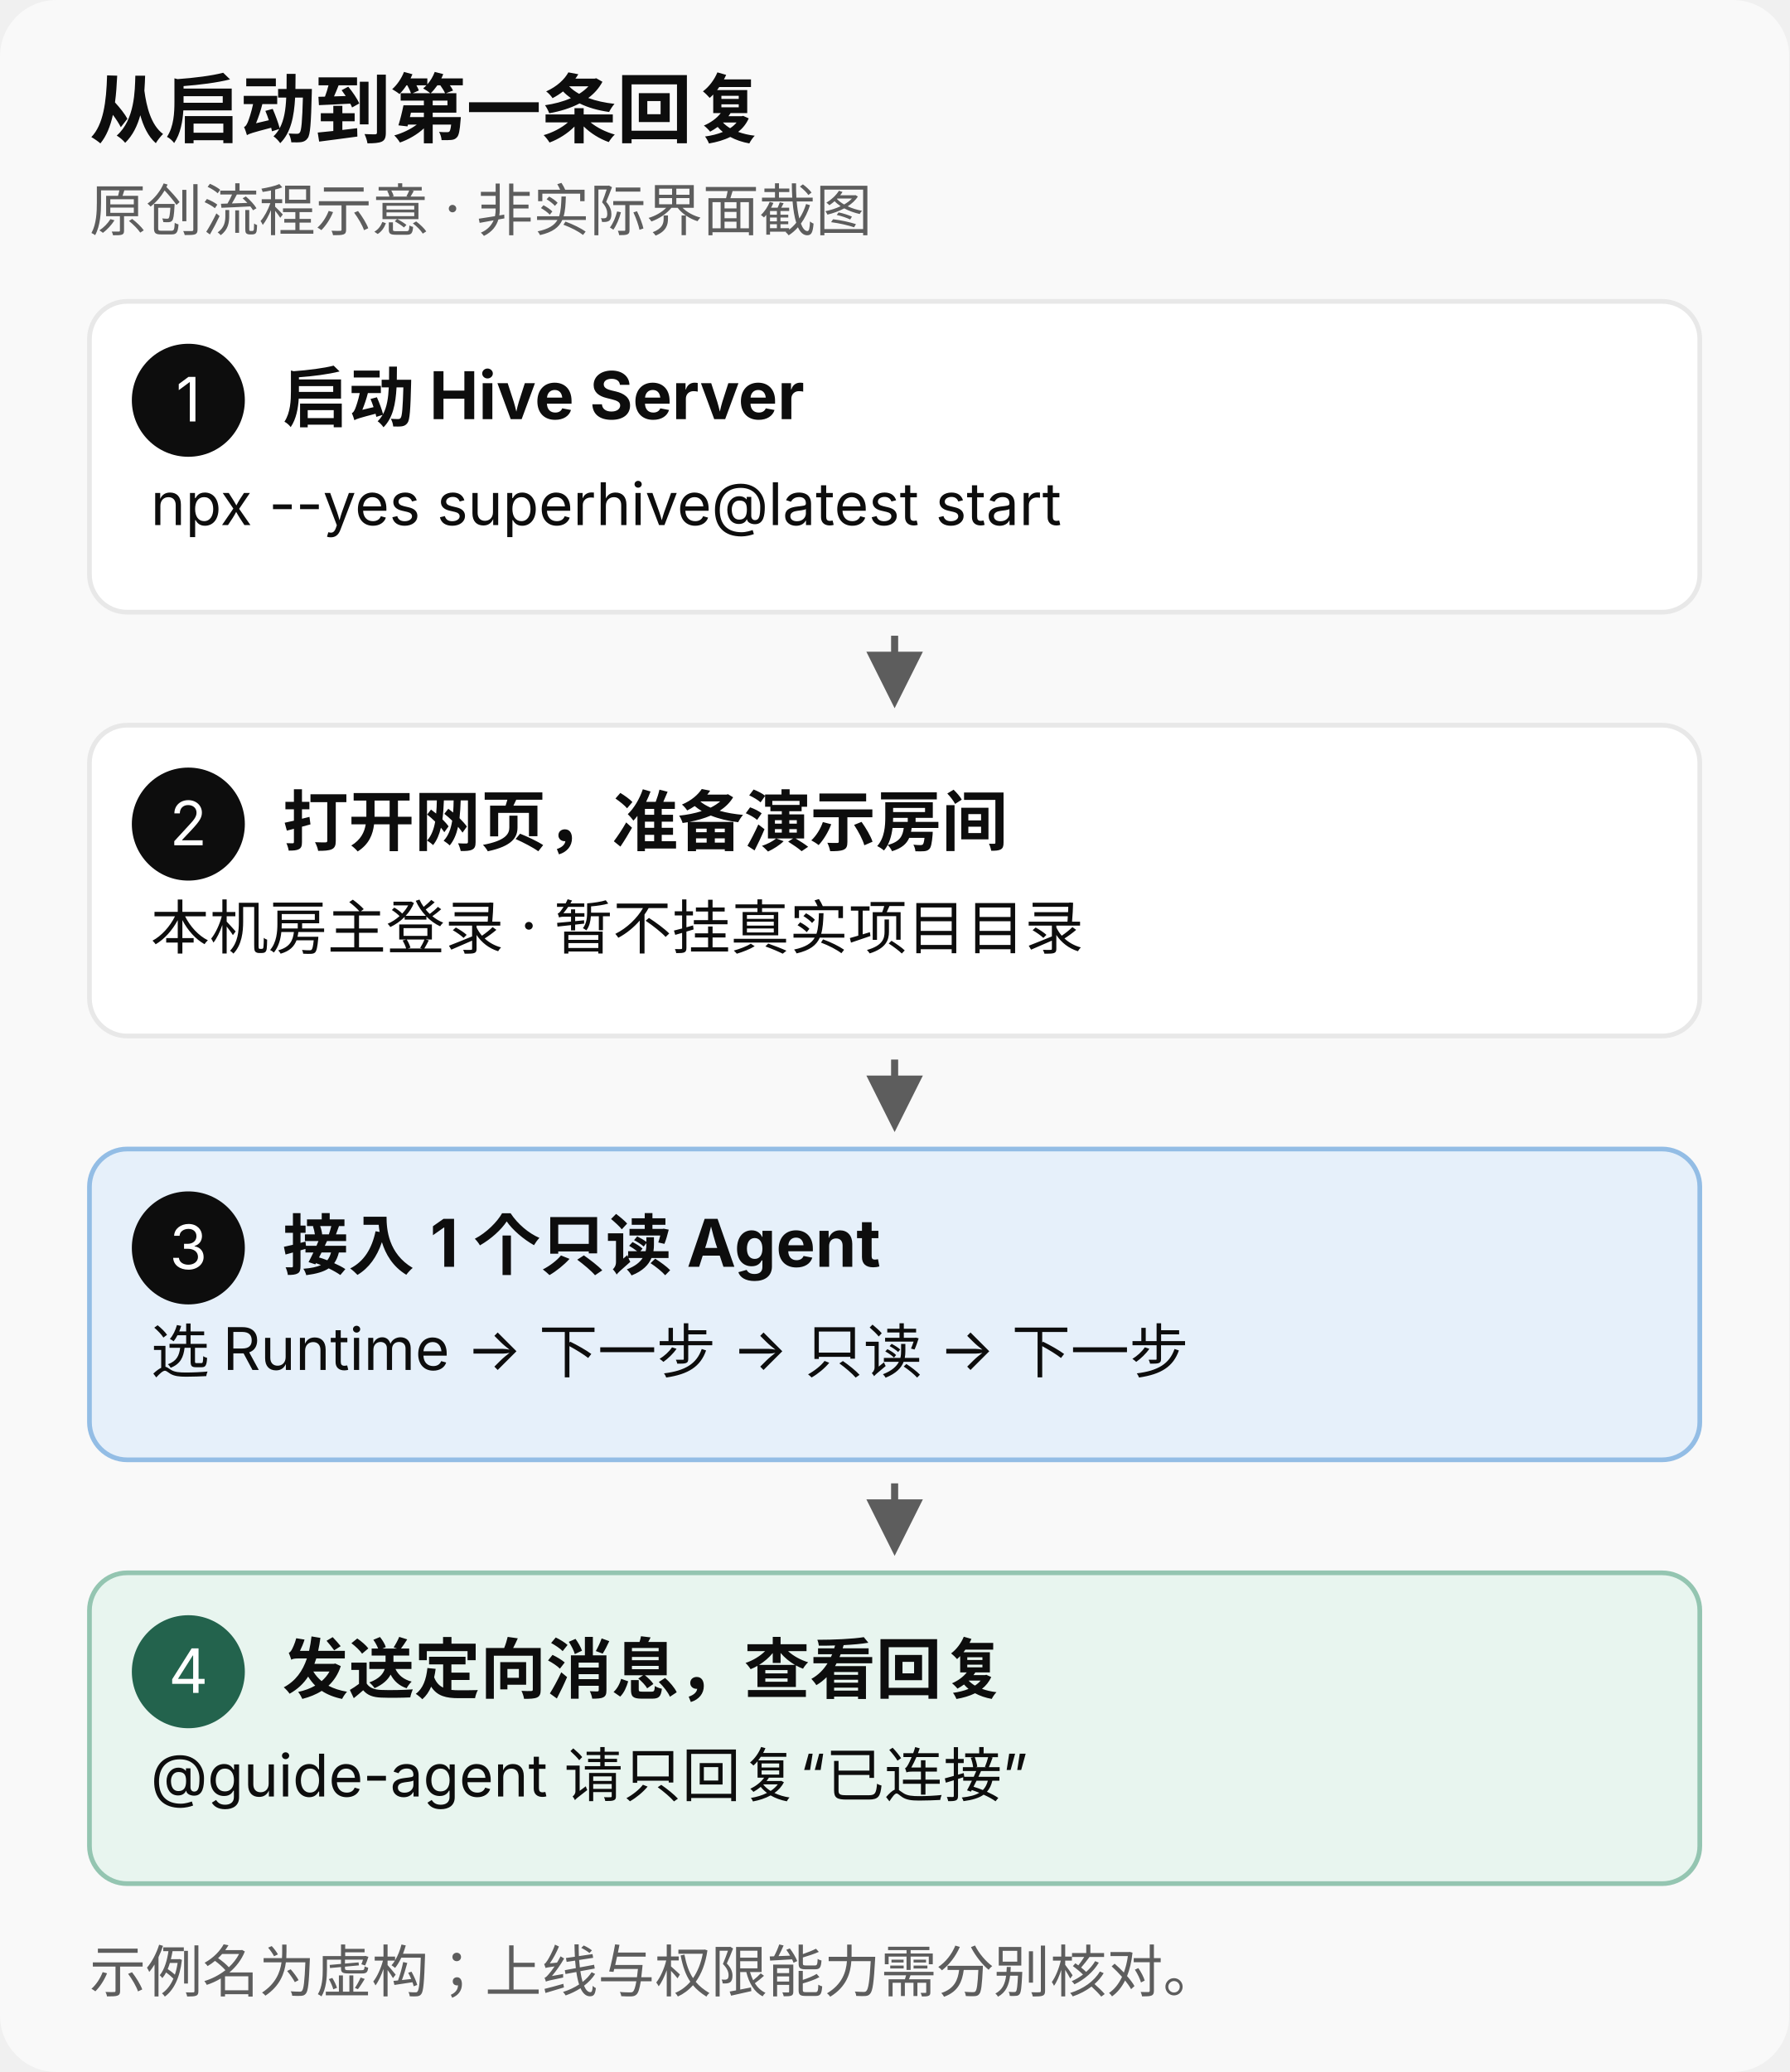
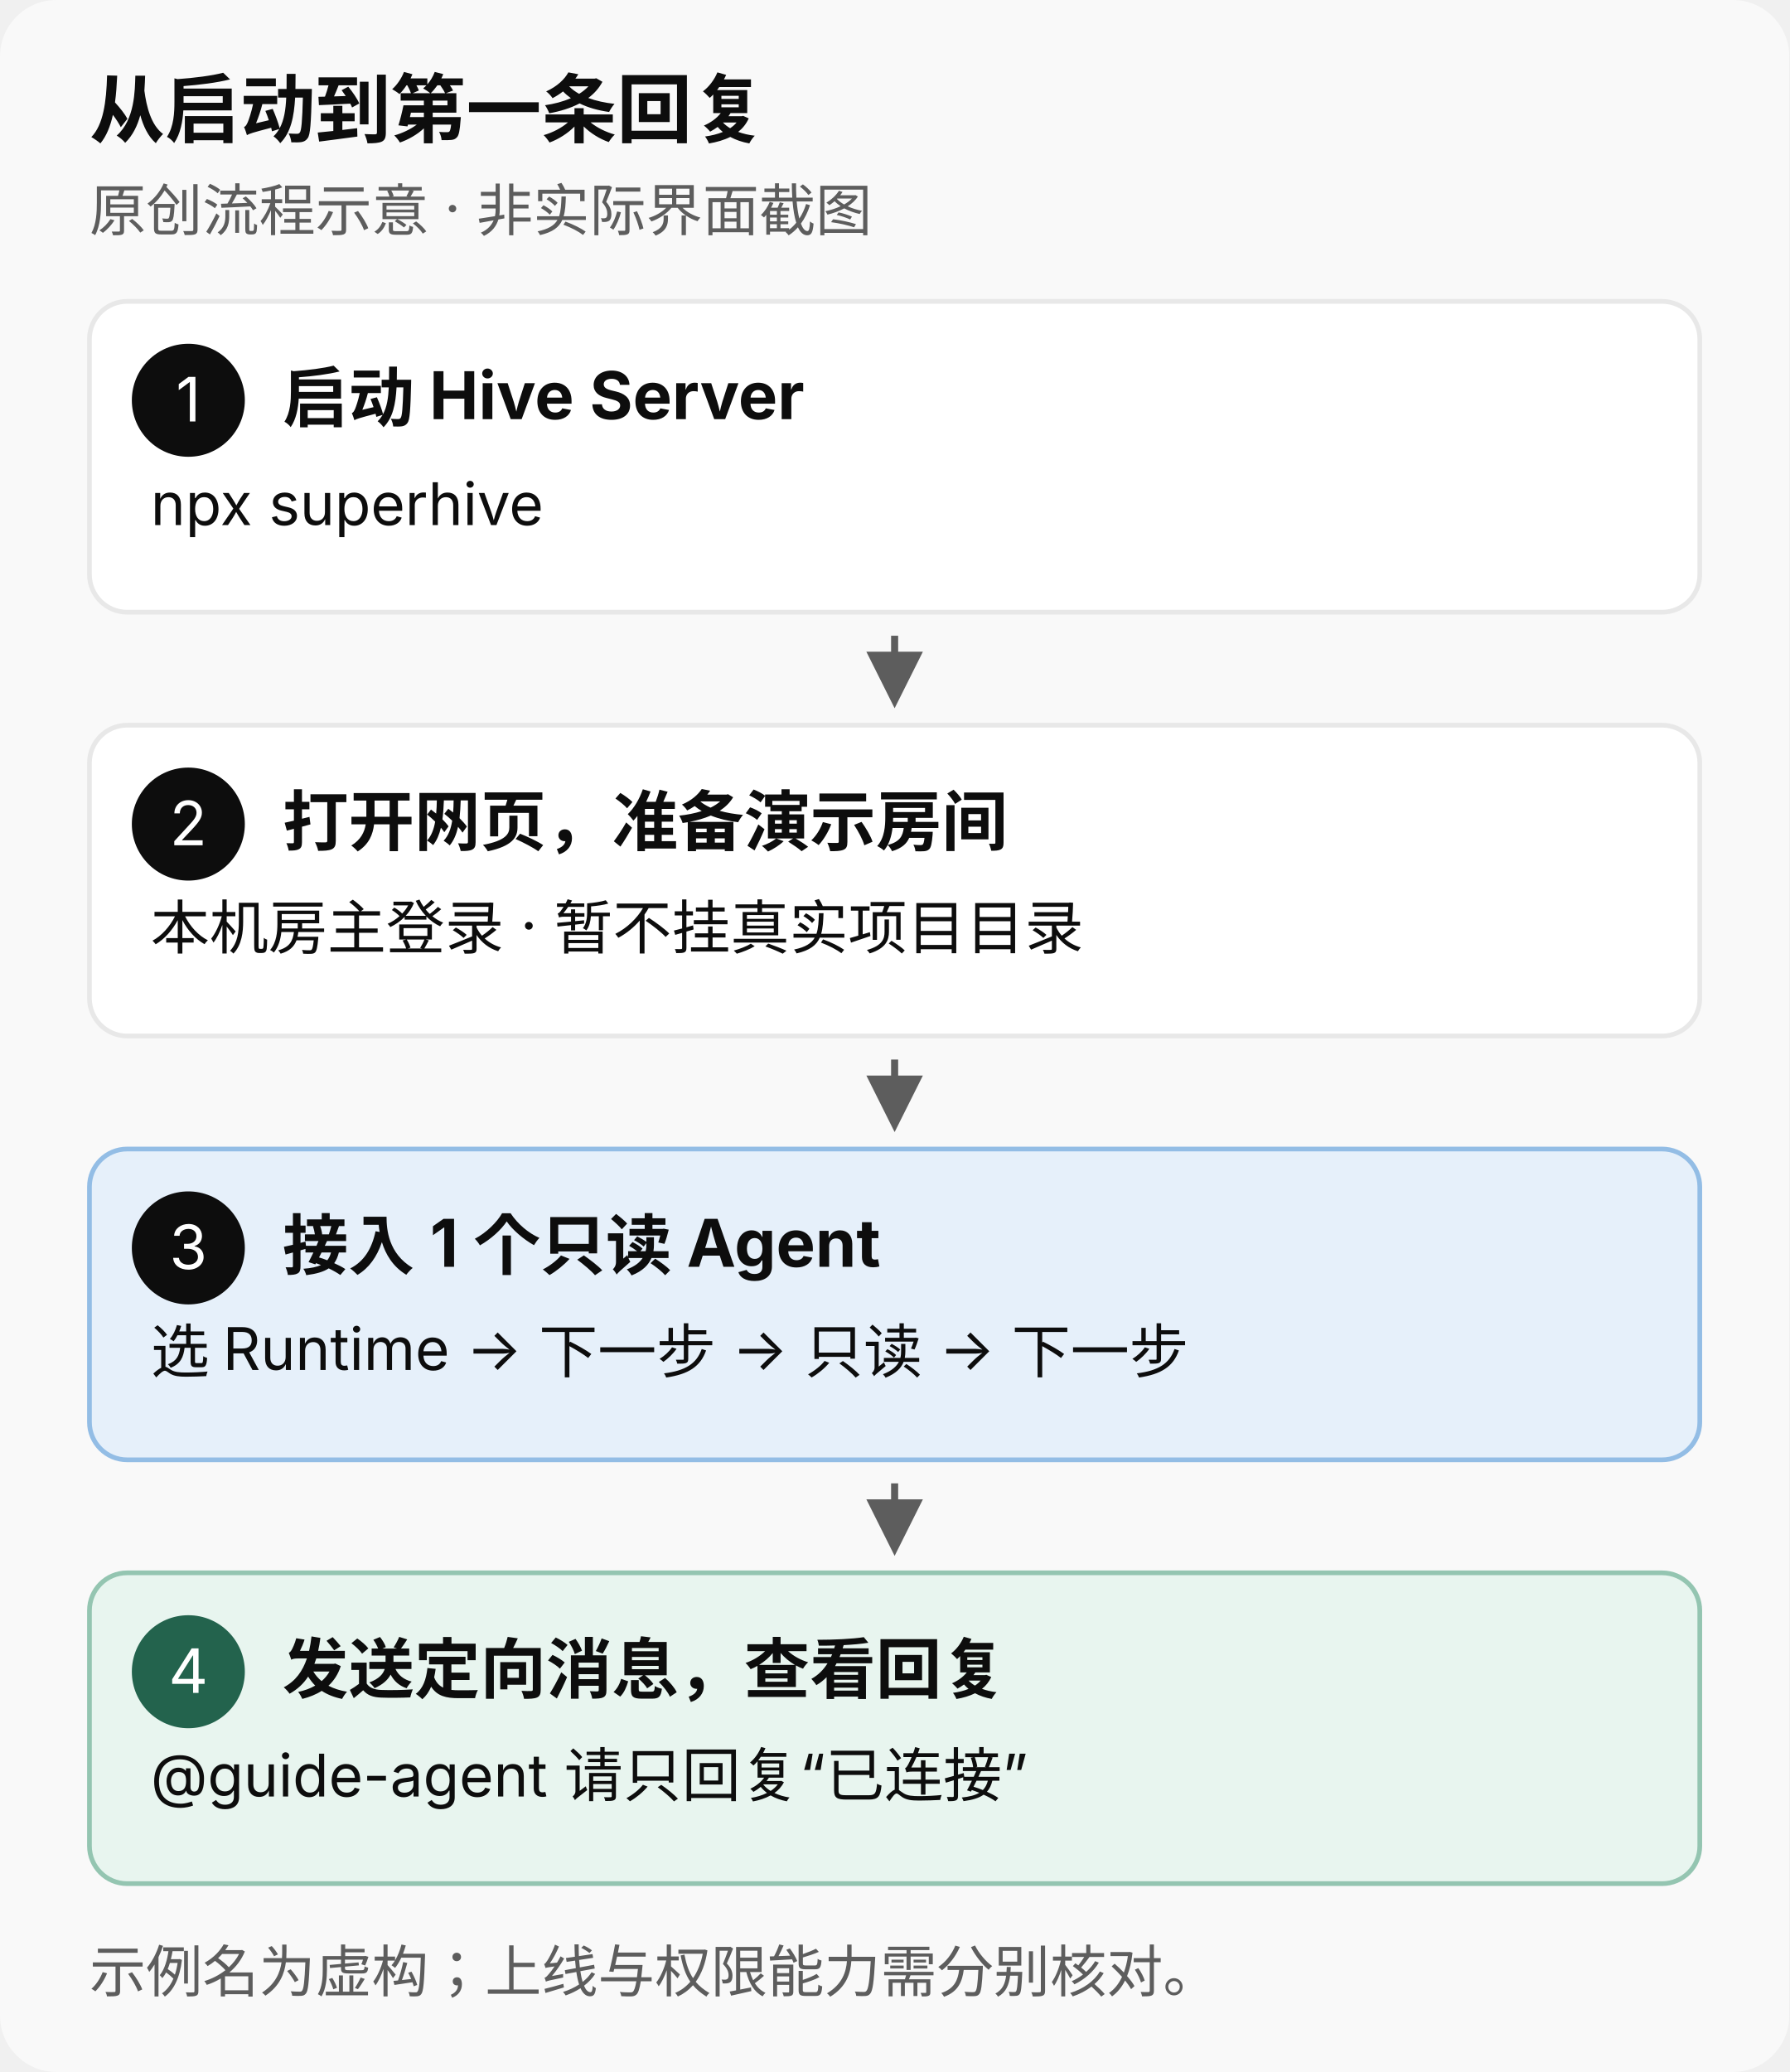
<svg xmlns="http://www.w3.org/2000/svg" width="760" height="880" viewBox="0 0 760 880" role="img" aria-labelledby="title desc">
  <defs>
    <marker id="arrow" viewBox="0 0 10 10" refX="8" refY="5" markerWidth="8" markerHeight="8" orient="auto-start-reverse">
      <path d="M 0 0 L 10 5 L 0 10 z" fill="#5d5d5d" />
    </marker>
  </defs>
  <rect width="760" height="880" rx="24" fill="#f9f9f9" />
  <g font-family="system-ui, -apple-system, 'PingFang SC', 'Microsoft YaHei', sans-serif" fill="#0d0d0d">
    <text x="38" y="58" font-size="32" font-weight="700">从启动到第一条回复</text>
    <text x="38" y="98" font-size="24" fill="#5d5d5d">原创流程示意 · 非实际界面截图</text>
    <rect x="38" y="128" width="684" height="132" rx="16" fill="#ffffff" stroke="#e8e8e8" stroke-width="2" />
    <circle cx="80" cy="170" r="24" fill="#0d0d0d" />
    <text x="80" y="179" font-size="26" text-anchor="middle" fill="#ffffff">1</text>
    <text x="120" y="179" font-size="28" font-weight="700">启动 Hive Server</text>
-     <text x="64" y="223" font-size="25">npx --yes superhive@latest start</text>
+     <text x="64" y="223" font-size="25">npx superhive</text>
    <path d="M 380 270 V 296" fill="none" stroke="#5d5d5d" stroke-width="3" marker-end="url(#arrow)" />
    <rect x="38" y="308" width="684" height="132" rx="16" fill="#ffffff" stroke="#e8e8e8" stroke-width="2" />
    <circle cx="80" cy="350" r="24" fill="#0d0d0d" />
    <text x="80" y="359" font-size="26" text-anchor="middle" fill="#ffffff">2</text>
    <text x="120" y="359" font-size="28" font-weight="700">打开网页，准备演示房间</text>
    <text x="64" y="403" font-size="25">本机房主登录 · 暂不挂真实项目目录</text>
    <path d="M 380 450 V 476" fill="none" stroke="#5d5d5d" stroke-width="3" marker-end="url(#arrow)" />
    <rect x="38" y="488" width="684" height="132" rx="16" fill="#e6f0fa" stroke="#93bde5" stroke-width="2" />
    <circle cx="80" cy="530" r="24" fill="#0d0d0d" />
    <text x="80" y="539" font-size="26" text-anchor="middle" fill="#ffffff">3</text>
    <text x="120" y="539" font-size="28" font-weight="700">接入 1 个只读 Agent</text>
    <text x="64" y="583" font-size="25">选 Runtime → 下一步 → 只读 → 下一步</text>
    <path d="M 380 630 V 656" fill="none" stroke="#5d5d5d" stroke-width="3" marker-end="url(#arrow)" />
    <rect x="38" y="668" width="684" height="132" rx="16" fill="#e8f5ef" stroke="#94c5b1" stroke-width="2" />
    <circle cx="80" cy="710" r="24" fill="#23634d" />
    <text x="80" y="719" font-size="26" text-anchor="middle" fill="#ffffff">4</text>
    <text x="120" y="719" font-size="28" font-weight="700">发送定向消息，查看回复</text>
    <text x="64" y="763" font-size="25">@guide-agent 请只回复“已连接”</text>
    <text x="38" y="846" font-size="24" fill="#5d5d5d">
      示例名为虚构；上线与权限能力需分别核对。
    </text>
  </g>
</svg>
